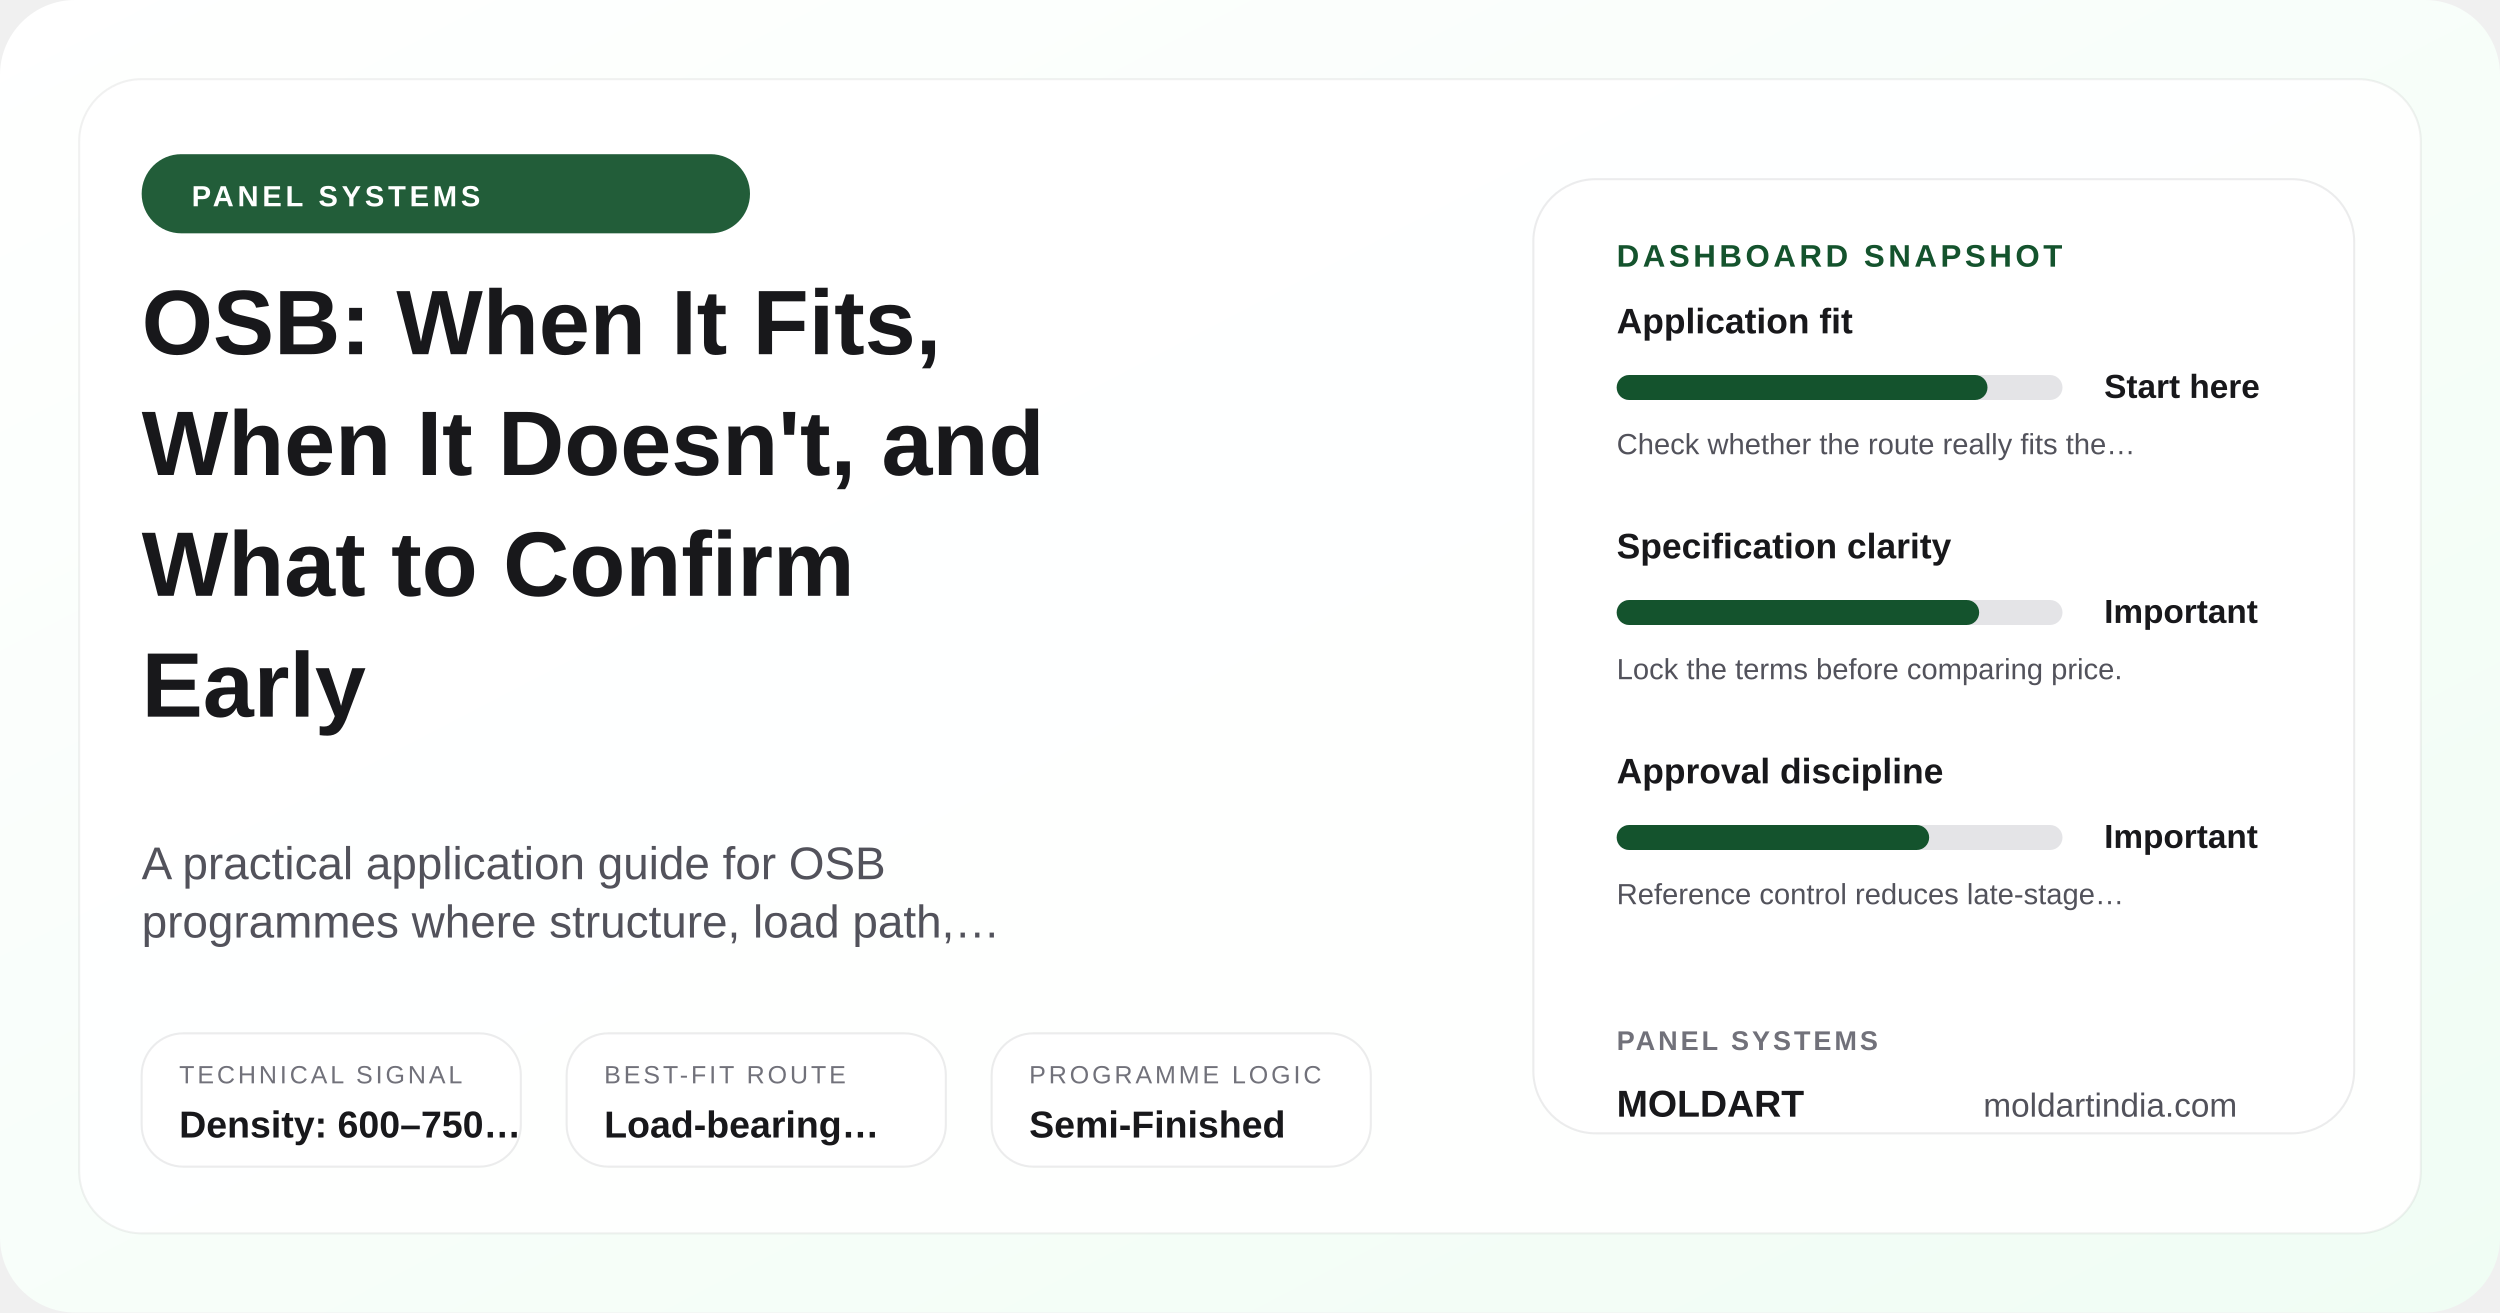
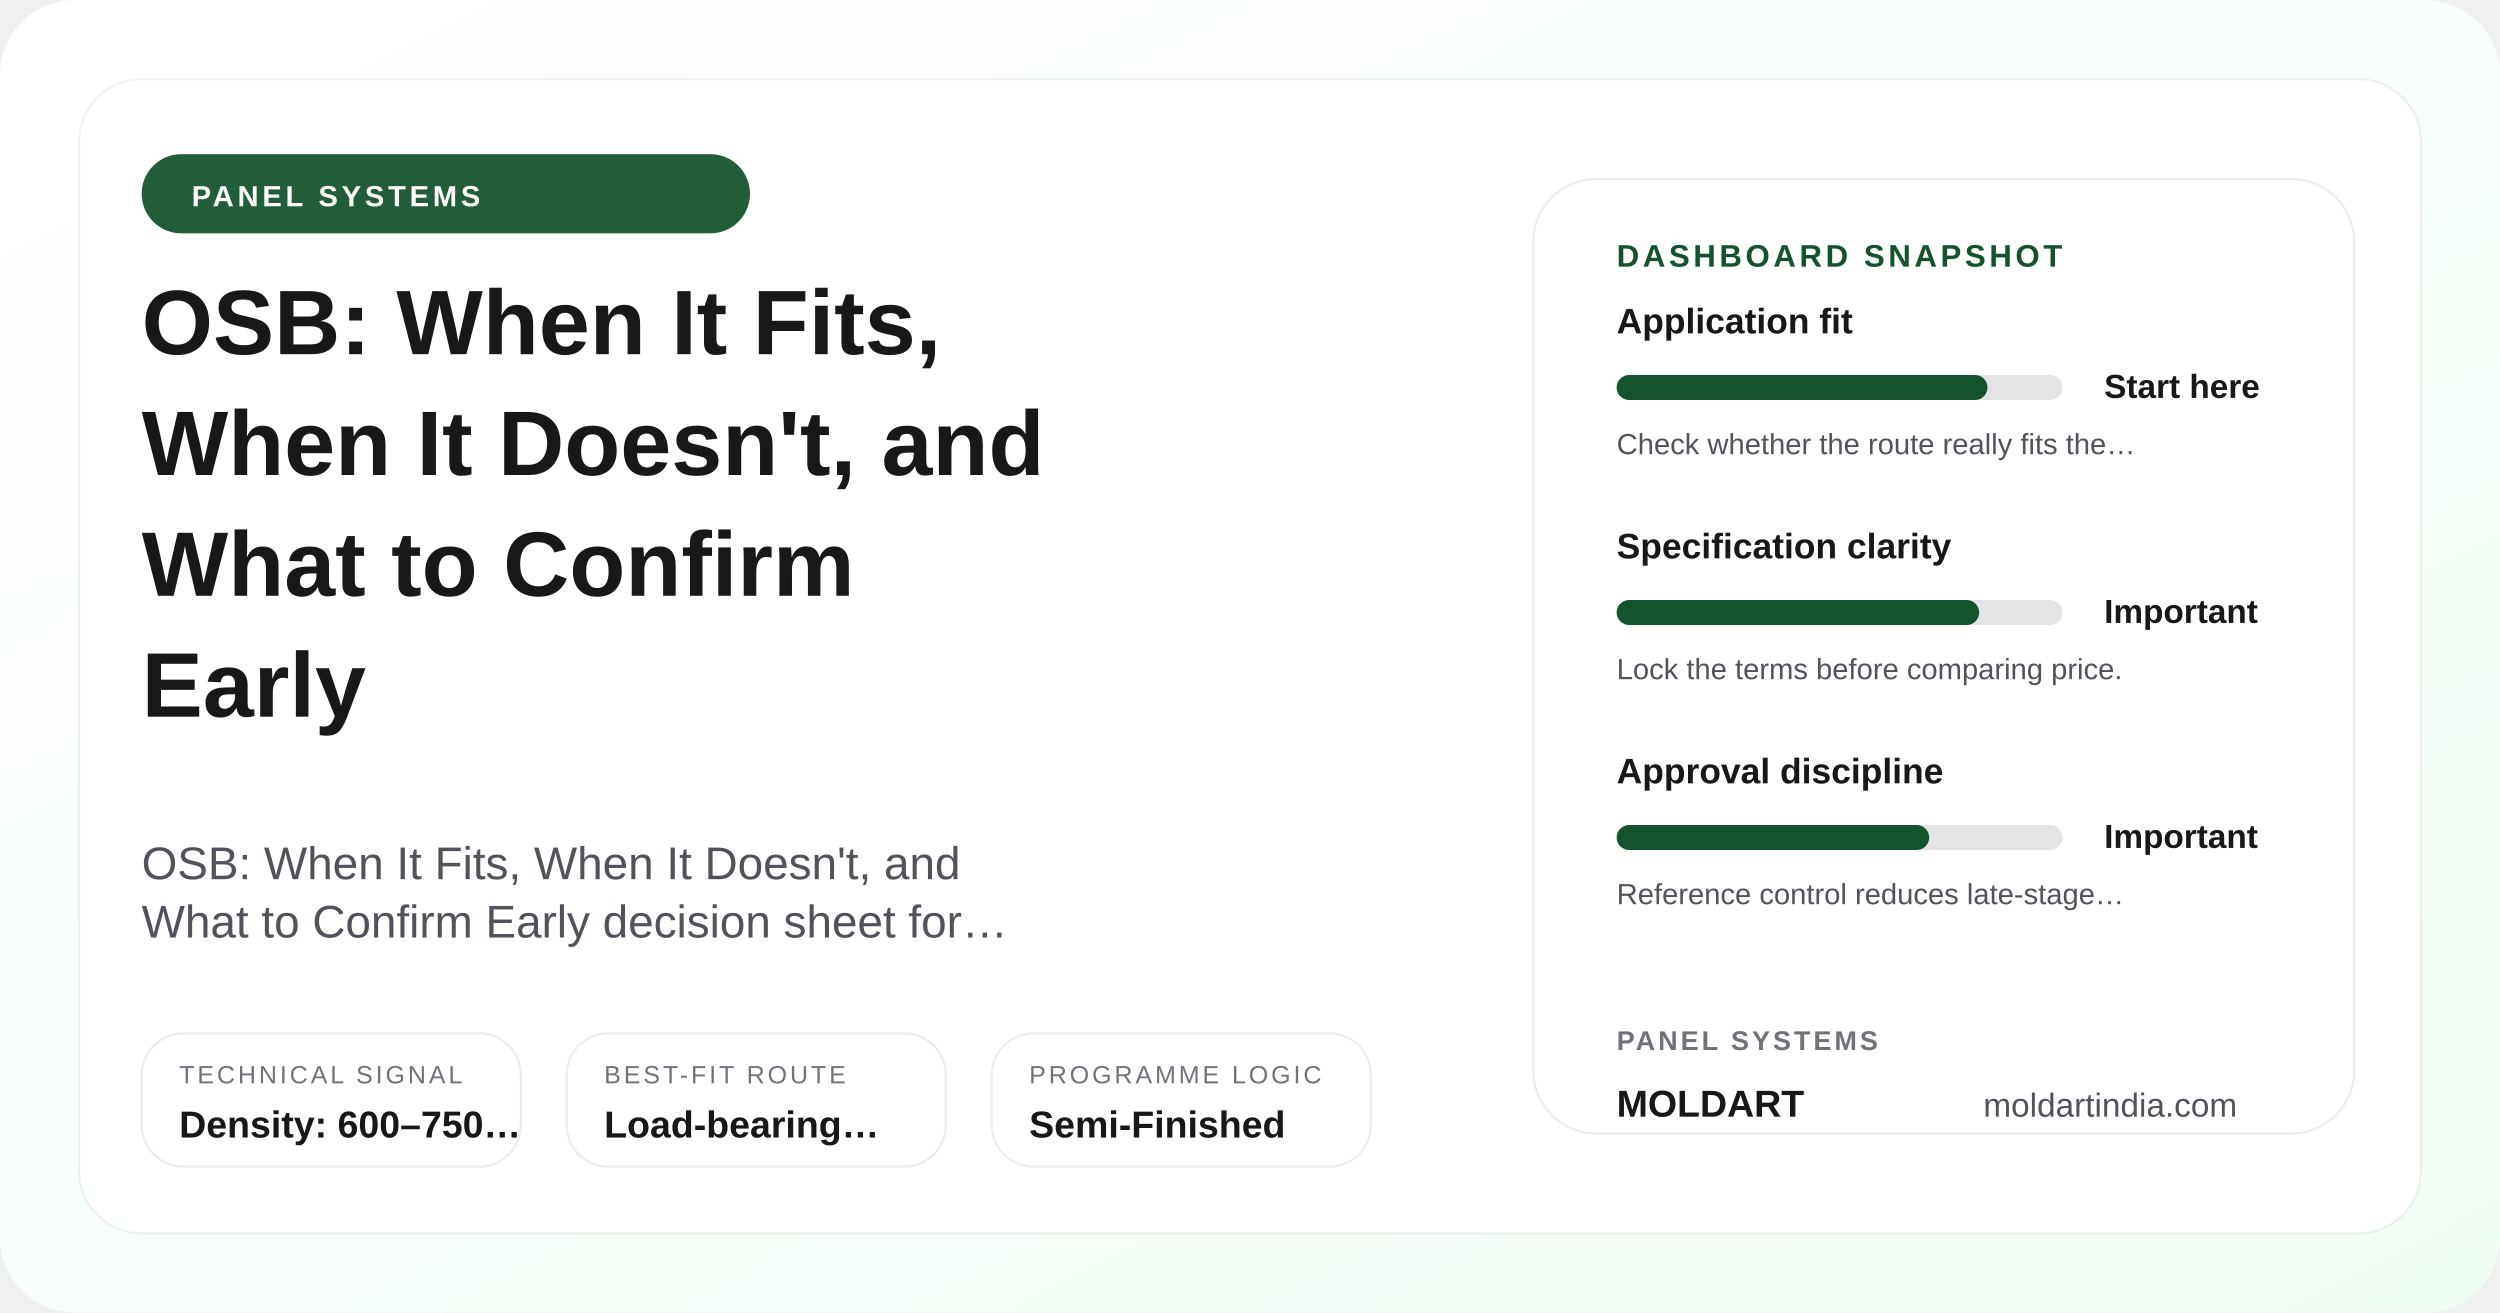
<svg xmlns="http://www.w3.org/2000/svg" width="1200" height="630" viewBox="0 0 1200 630" role="img" aria-label="OSB: When It Fits, When It Doesn't, and What to Confirm Early">
  <defs>
    <linearGradient id="posterGrad-osb-application-fit-guide" x1="0%" y1="0%" x2="100%" y2="100%">
      <stop offset="0%" stop-color="#ffffff" />
      <stop offset="100%" stop-color="#f0fdf4" />
    </linearGradient>
  </defs>
  <rect width="1200" height="630" rx="36" fill="url(#posterGrad-osb-application-fit-guide)" />
  <rect x="38" y="38" width="1124" height="554" rx="30" fill="rgba(255,255,255,0.9)" stroke="rgba(24,24,27,0.06)" />
  <circle cx="1072" cy="110" r="18" fill="#bbf7d0" />
  <circle cx="1036" cy="110" r="8" fill="#14532d" />
  <rect x="68" y="74" width="292" height="38" rx="19" fill="#14532d" opacity="0.94" />
  <text x="92" y="99" font-family="Arial, sans-serif" font-size="14" font-weight="700" fill="#ffffff" letter-spacing="1.8">PANEL SYSTEMS</text>
  <text x="68" y="170" font-family="Arial, sans-serif" font-size="44" font-weight="700" fill="#18181b">OSB: When It Fits,</text>
  <text x="68" y="228" font-family="Arial, sans-serif" font-size="44" font-weight="700" fill="#18181b">When It Doesn't, and</text>
  <text x="68" y="286" font-family="Arial, sans-serif" font-size="44" font-weight="700" fill="#18181b">What to Confirm</text>
  <text x="68" y="344" font-family="Arial, sans-serif" font-size="44" font-weight="700" fill="#18181b">Early</text>
-   <text x="68" y="422" font-family="Arial, sans-serif" font-size="22" fill="#52525b">A practical application guide for OSB</text>
-   <text x="68" y="450" font-family="Arial, sans-serif" font-size="22" fill="#52525b">programmes where structure, load path,…</text>
+   <text x="68" y="422" font-family="Arial, sans-serif" font-size="22" fill="#52525b">OSB: When It Fits, When It Doesn't, and</text>
+   <text x="68" y="450" font-family="Arial, sans-serif" font-size="22" fill="#52525b">What to Confirm Early decision sheet for…</text>
  <rect x="68" y="496" width="182" height="64" rx="20" fill="rgba(255,255,255,0.94)" stroke="rgba(24,24,27,0.08)" />
  <text x="86" y="520" font-family="Arial, sans-serif" font-size="12" fill="#71717a" letter-spacing="1.4">TECHNICAL SIGNAL</text>
  <text x="86" y="546" font-family="Arial, sans-serif" font-size="18" font-weight="700" fill="#18181b">Density: 600–750…</text>
  <rect x="272" y="496" width="182" height="64" rx="20" fill="rgba(255,255,255,0.94)" stroke="rgba(24,24,27,0.08)" />
  <text x="290" y="520" font-family="Arial, sans-serif" font-size="12" fill="#71717a" letter-spacing="1.4">BEST-FIT ROUTE</text>
  <text x="290" y="546" font-family="Arial, sans-serif" font-size="18" font-weight="700" fill="#18181b">Load-bearing…</text>
  <rect x="476" y="496" width="182" height="64" rx="20" fill="rgba(255,255,255,0.94)" stroke="rgba(24,24,27,0.08)" />
  <text x="494" y="520" font-family="Arial, sans-serif" font-size="12" fill="#71717a" letter-spacing="1.4">PROGRAMME LOGIC</text>
  <text x="494" y="546" font-family="Arial, sans-serif" font-size="18" font-weight="700" fill="#18181b">Semi-Finished</text>
  <rect x="736" y="86" width="394" height="458" rx="30" fill="#ffffff" stroke="rgba(24,24,27,0.08)" />
  <text x="776" y="128" font-family="Arial, sans-serif" font-size="15" font-weight="700" fill="#14532d" letter-spacing="1.7">DASHBOARD SNAPSHOT</text>
  <text x="776" y="160" font-family="Arial, sans-serif" font-size="17" font-weight="700" fill="#18181b">Application fit</text>
  <rect x="776" y="180" width="214" height="12" rx="6" fill="#e4e4e7" />
  <rect x="776" y="180" width="178" height="12" rx="6" fill="#14532d" />
  <text x="1010" y="191" font-family="Arial, sans-serif" font-size="16" font-weight="700" fill="#18181b">Start here</text>
  <text x="776" y="218" font-family="Arial, sans-serif" font-size="14" fill="#52525b">Check whether the route really fits the…</text>
  <text x="776" y="268" font-family="Arial, sans-serif" font-size="17" font-weight="700" fill="#18181b">Specification clarity</text>
  <rect x="776" y="288" width="214" height="12" rx="6" fill="#e4e4e7" />
  <rect x="776" y="288" width="174" height="12" rx="6" fill="#14532d" />
  <text x="1010" y="299" font-family="Arial, sans-serif" font-size="16" font-weight="700" fill="#18181b">Important</text>
  <text x="776" y="326" font-family="Arial, sans-serif" font-size="14" fill="#52525b">Lock the terms before comparing price.</text>
  <text x="776" y="376" font-family="Arial, sans-serif" font-size="17" font-weight="700" fill="#18181b">Approval discipline</text>
  <rect x="776" y="396" width="214" height="12" rx="6" fill="#e4e4e7" />
  <rect x="776" y="396" width="150" height="12" rx="6" fill="#14532d" />
  <text x="1010" y="407" font-family="Arial, sans-serif" font-size="16" font-weight="700" fill="#18181b">Important</text>
  <text x="776" y="434" font-family="Arial, sans-serif" font-size="14" fill="#52525b">Reference control reduces late-stage…</text>
  <text x="776" y="504" font-family="Arial, sans-serif" font-size="13" font-weight="700" fill="#71717a" letter-spacing="1.4">PANEL SYSTEMS</text>
  <text x="776" y="536" font-family="Arial, sans-serif" font-size="18" font-weight="700" fill="#18181b">MOLDART</text>
  <text x="952" y="536" font-family="Arial, sans-serif" font-size="16" fill="#52525b">moldartindia.com</text>
</svg>
